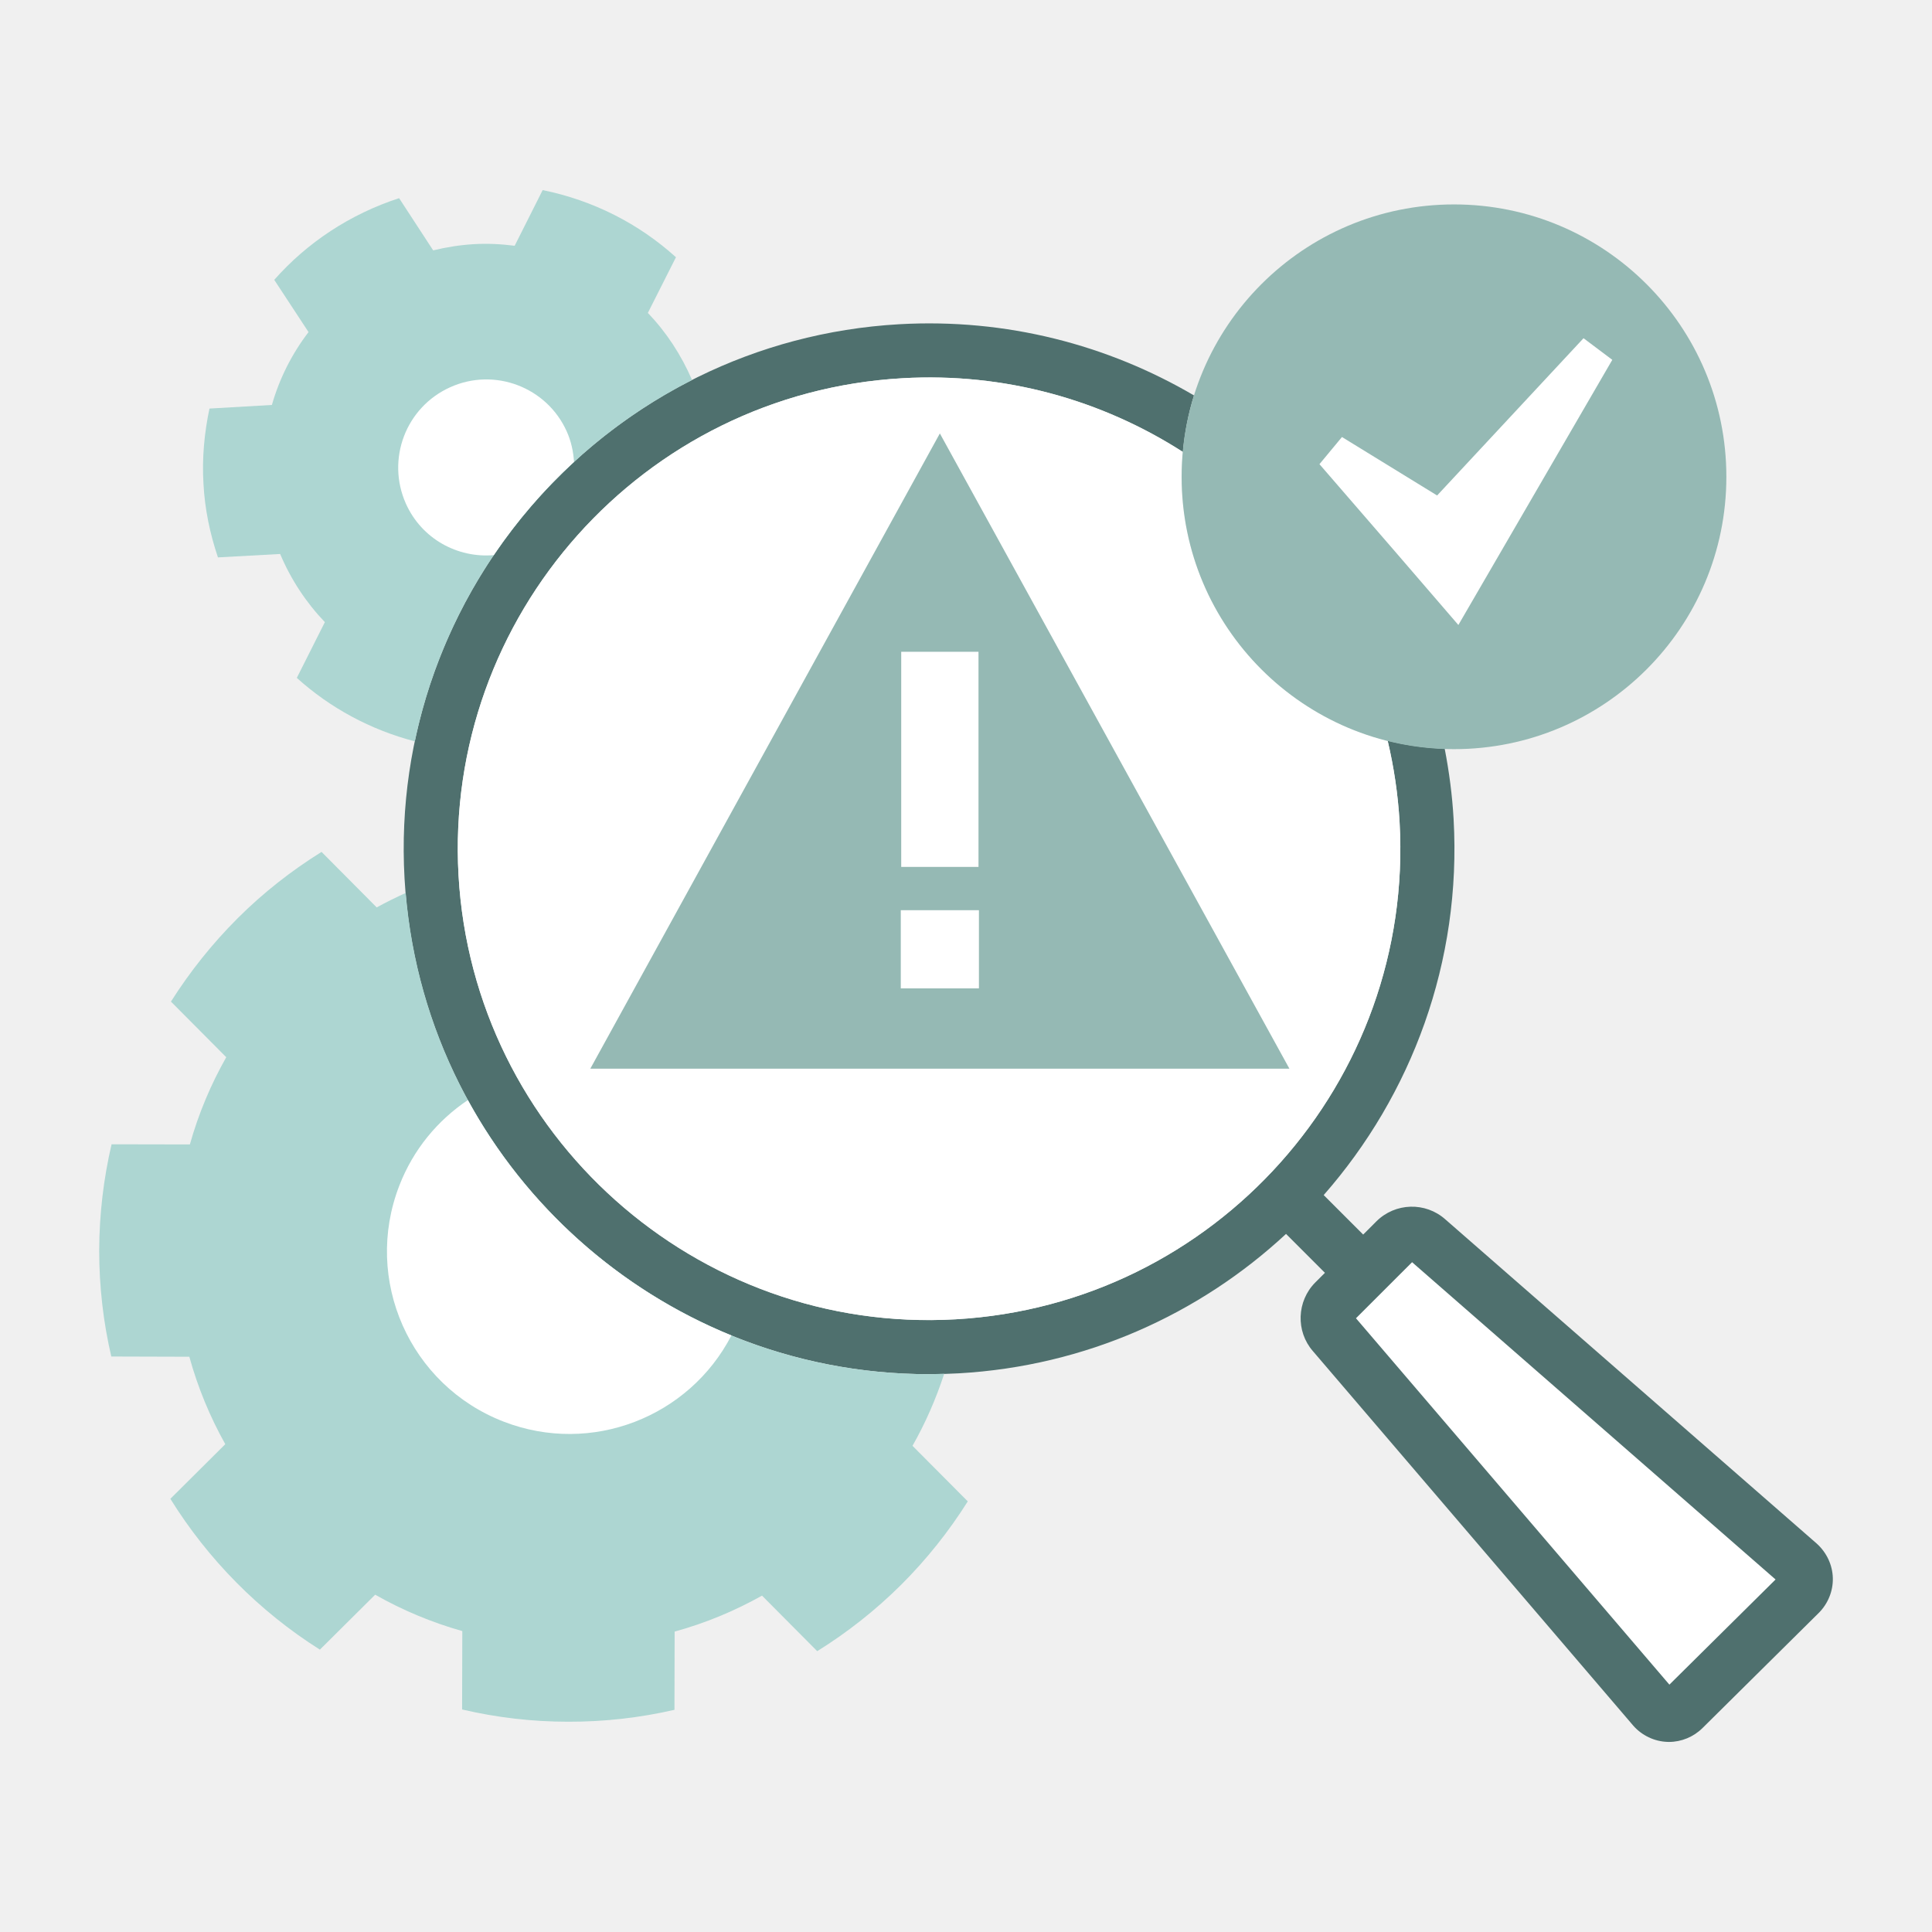
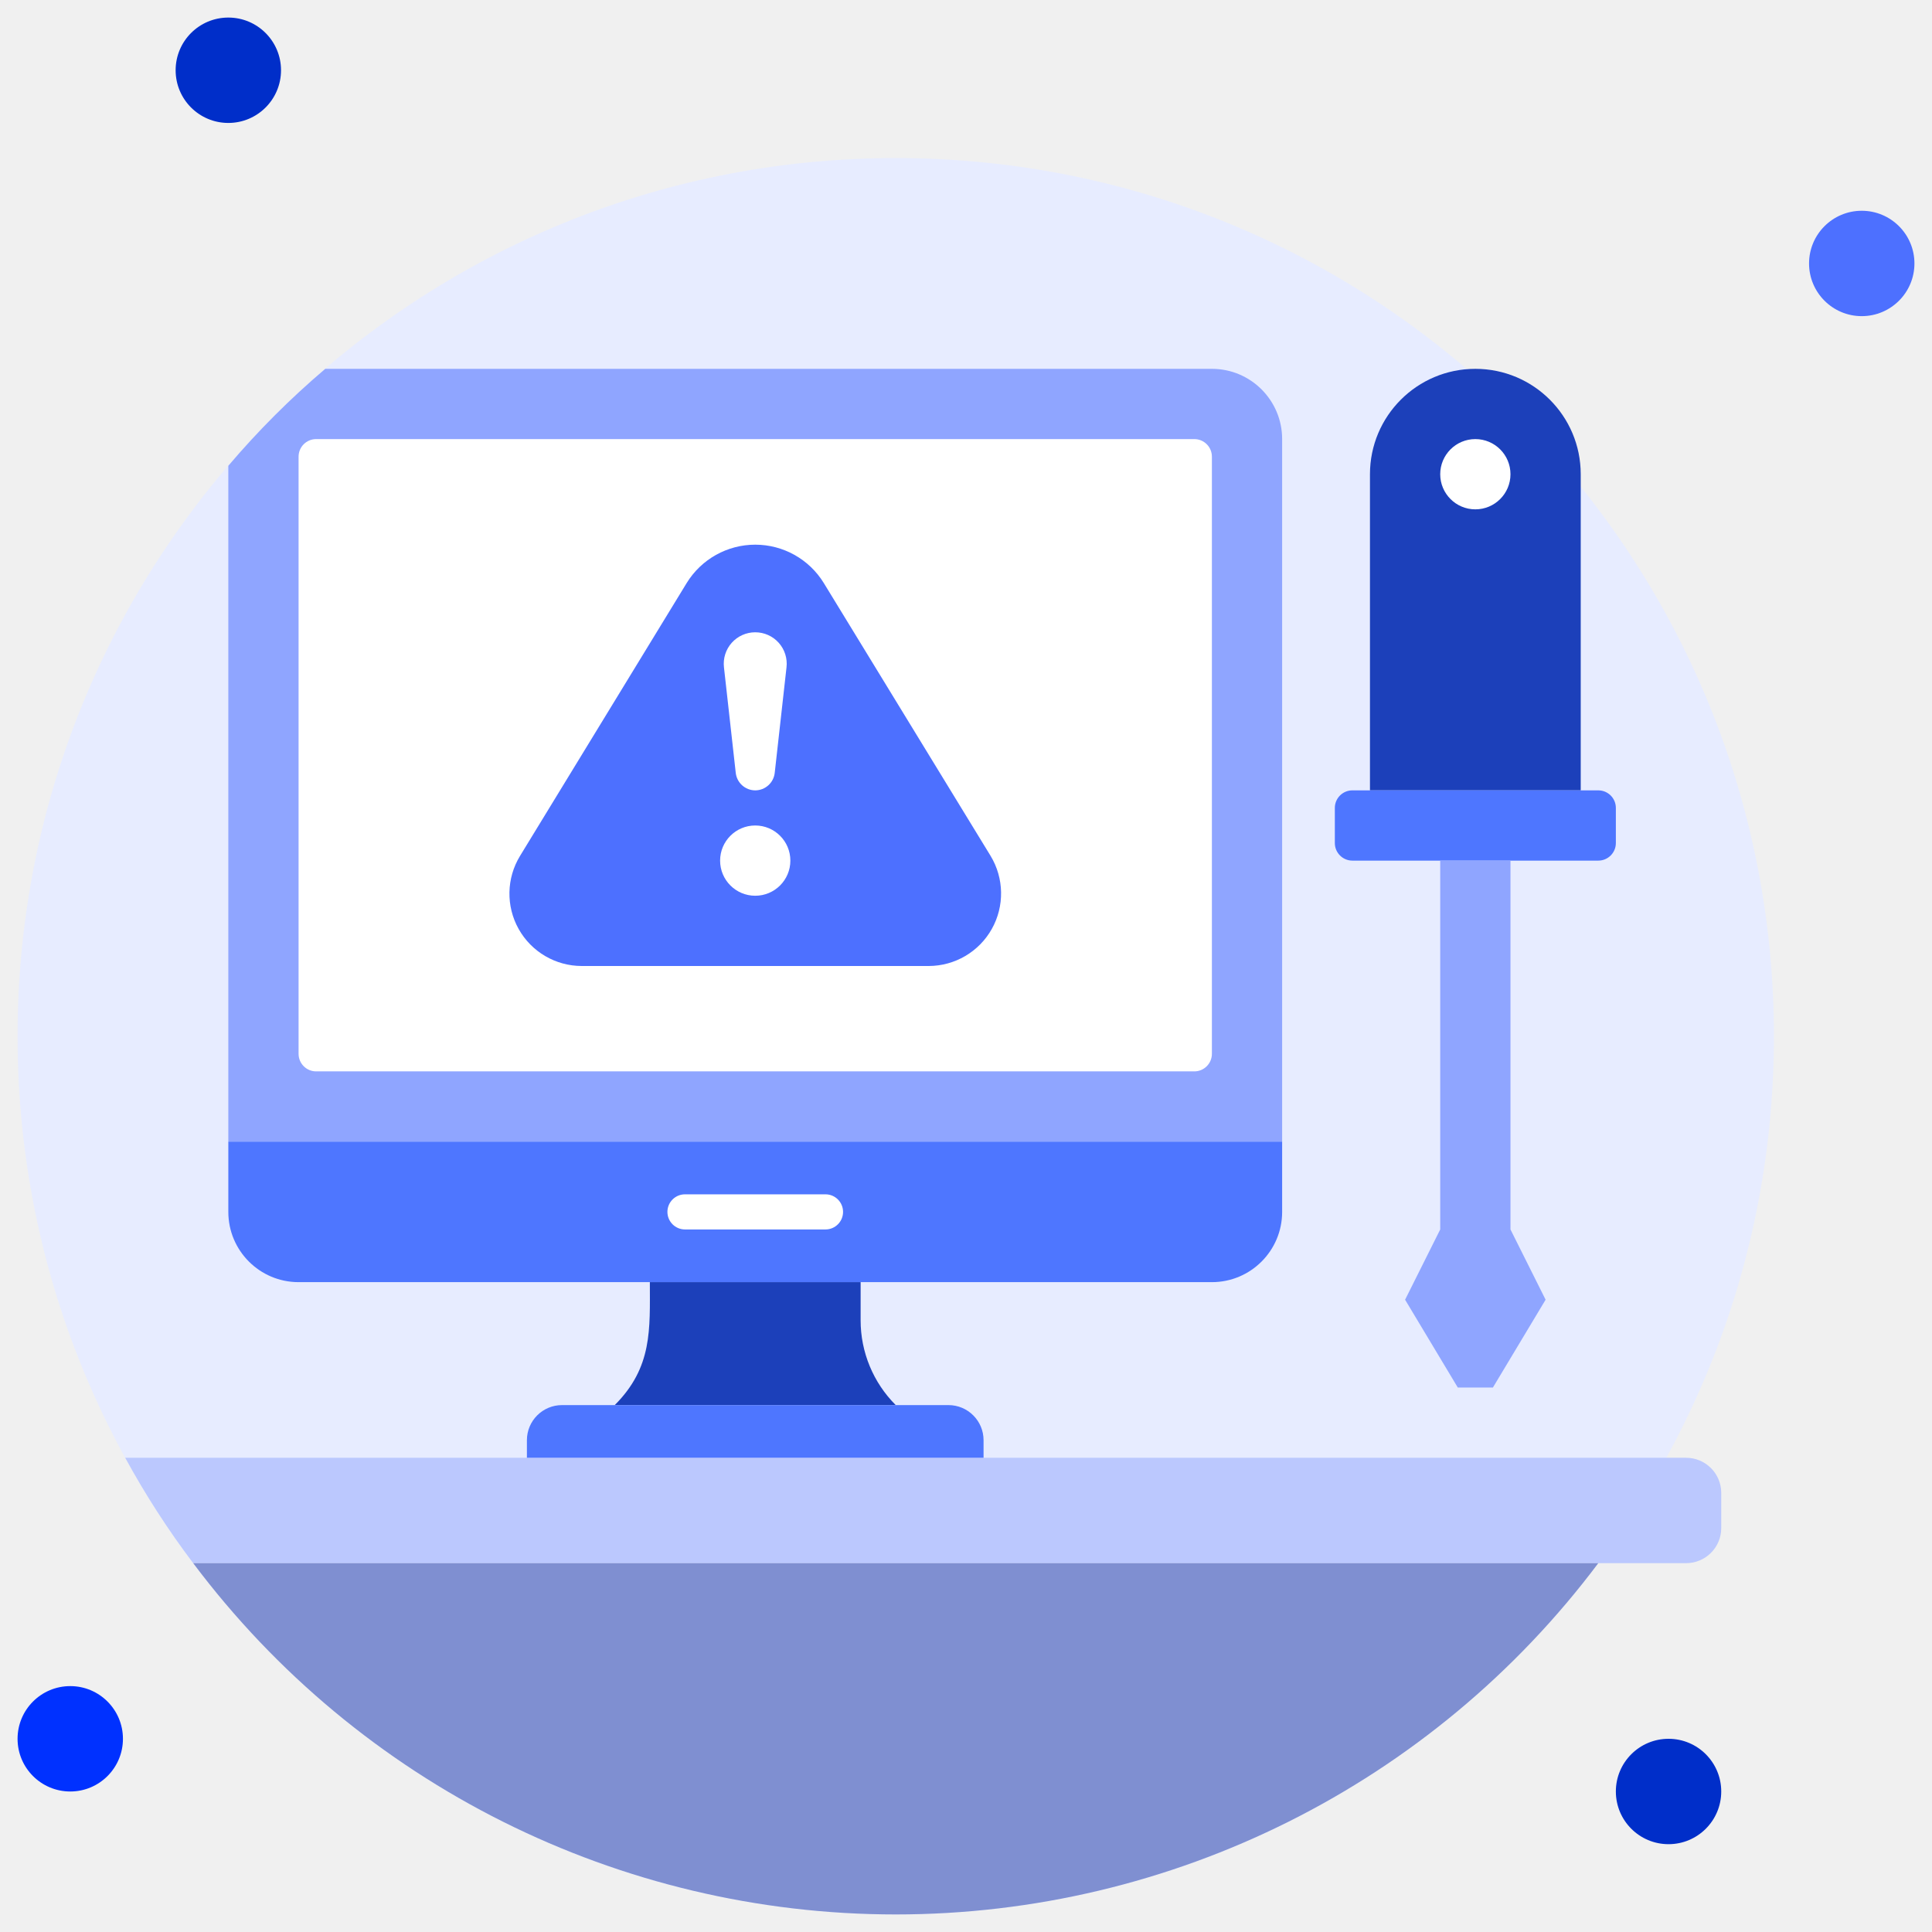
- <svg xmlns="http://www.w3.org/2000/svg" viewBox="0 0 100 100" id="Troubleshooting">
-   <polygon fill="#ffffff" points="91.904 81.753 73.089 65.329 70.185 68.233 86.407 87.197 91.904 81.753" class="colorffffff svgShape" />
-   <path fill="#4f706e" d="M94.028,79.89l-19.221-16.778c-1.024-.91-2.588-.866-3.563.103l-.686.686-2.044-2.044c4.543-5.176,7.143-12.062,6.724-19.465-.07-1.24-.231-2.453-.461-3.64-1.016-.034-2.002-.176-2.952-.414.321,1.363.535,2.768.617,4.213.762,13.429-9.544,24.974-22.972,25.736-13.42.771-24.973-9.546-25.736-22.974-.76-13.429,9.546-24.974,22.974-25.735,5.32-.306,10.342,1.135,14.518,3.816.091-1.009.283-1.989.576-2.926-4.463-2.618-9.714-3.999-15.252-3.686-14.969.849-26.458,13.719-25.611,28.69.821,14.45,12.838,25.656,27.136,25.655.515,0,1.034-.015,1.554-.044,6.564-.373,12.458-3.057,16.936-7.216l2.013,2.014-.497.497s-.001.001-.002.002c-.963.966-1.015,2.53-.127,3.55l16.581,19.384c.448.513,1.092.821,1.766.846.028.001.057.002.086.002.644,0,1.273-.259,1.736-.718l6.014-5.956c.482-.479.749-1.138.732-1.81-.017-.672-.317-1.319-.838-1.787ZM86.407,87.197l-16.223-18.964,2.905-2.903,18.815,16.424-5.497,5.444Z" class="color494949 svgShape" />
-   <path fill="#ffffff" d="M71.825,38.337c-6.124-1.535-10.664-7.059-10.664-13.659,0-.434.026-.861.065-1.285-4.176-2.681-9.199-4.122-14.518-3.816-13.428.761-23.734,12.306-22.974,25.735.763,13.428,12.315,23.746,25.736,22.974,13.428-.763,23.734-12.308,22.972-25.736-.082-1.445-.296-2.85-.617-4.213Z" class="colorffffff svgShape" />
-   <path fill="#add6d2" fill-rule="evenodd" d="M48.873 71.104c-.267.008-.535.023-.799.023-14.049.001-25.889-10.822-27.075-24.908-.51.233-1.013.478-1.5.749l-2.856-2.874c-1.555.97-3.014 2.108-4.34 3.433-1.325 1.323-2.477 2.773-3.455 4.316l2.863 2.878c-.797 1.406-1.437 2.923-1.883 4.515l-4.053-.008c-.414 1.778-.634 3.617-.641 5.49 0 1.872.212 3.719.627 5.495l4.039.012c.439 1.592 1.069 3.113 1.861 4.526l-2.843 2.827c1.943 3.129 4.581 5.813 7.74 7.807l2.861-2.844c1.405.8 2.919 1.434 4.51 1.884l-.011 4.057c1.792.419 3.625.634 5.491.634 1.878.006 3.716-.207 5.501-.616l.009-4.049c1.594-.437 3.113-1.071 4.523-1.861l2.857 2.874c1.555-.966 3.011-2.112 4.34-3.431 1.327-1.324 2.479-2.775 3.453-4.322l-2.861-2.876c.666-1.171 1.214-2.425 1.641-3.73zM21.471 38.374c1.7-8.127 7.057-15.003 14.35-18.704-.561-1.298-1.329-2.475-2.289-3.472l1.455-2.883c-1.915-1.735-4.288-2.947-6.899-3.475l-1.449 2.881c-.691-.088-1.395-.126-2.118-.083-.72.043-1.421.156-2.1.321l-1.763-2.702c-2.528.823-4.754 2.291-6.463 4.228l1.775 2.704c-.86 1.121-1.503 2.395-1.897 3.771l-3.231.187c-.263 1.248-.391 2.55-.311 3.881.068 1.333.342 2.612.75 3.823l3.22-.177c.555 1.32 1.344 2.513 2.314 3.528l-1.452 2.885c1.72 1.554 3.812 2.687 6.108 3.286z" class="colorb3ccff svgShape" />
-   <path fill="#ffffff" fill-rule="evenodd" d="M24.216,56.94c-1.557,1.043-2.824,2.552-3.549,4.431-1.883,4.867.541,10.335,5.403,12.213,4.54,1.756,9.599-.232,11.788-4.461-5.8-2.366-10.636-6.688-13.642-12.184Z" class="colorffffff svgShape" />
-   <polygon fill="#95b9b4" points="66.739 55.314 48.647 22.435 30.555 55.314 66.739 55.314" class="color4080ff svgShape" />
-   <rect width="4" height="11.135" x="46.647" y="33.736" fill="#ffffff" class="colorffffff svgShape" />
-   <rect width="4.045" height="4.045" x="46.624" y="47.112" fill="#ffffff" class="colorffffff svgShape" />
-   <path fill="#ffffff" fill-rule="evenodd" d="M25.558,28.732c1.193-1.764,2.586-3.385,4.153-4.825-.034-.531-.147-1.064-.377-1.577-1.029-2.294-3.737-3.323-6.029-2.288-2.306,1.037-3.321,3.733-2.294,6.032.817,1.818,2.67,2.82,4.547,2.66Z" class="colorffffff svgShape" />
-   <path fill="#95b9b4" d="M89.356,24.678c0,7.787-6.312,14.098-14.096,14.098s-14.099-6.311-14.099-14.098,6.31-14.097,14.099-14.097,14.096,6.312,14.096,14.097Z" class="color4080ff svgShape" />
-   <polygon fill="#ffffff" points="83.452 18.625 81.963 17.506 74.385 25.646 69.46 22.62 68.295 24.025 72.181 28.515 75.485 32.349 83.452 18.625" class="colorffffff svgShape" />
+ <svg xmlns="http://www.w3.org/2000/svg" viewBox="0 0 110 110" id="troubleshooting">
+   <g fill="#000000" class="color000000 svgShape">
+     <circle cx="51" cy="59" r="50" fill="#e7ecff" class="colore7efff svgShape" />
+     <circle cx="13" cy="4" r="3" fill="#002ec9" class="color00c99f svgShape" />
+     <circle cx="106" cy="15" r="3" fill="#4d70ff" class="colorff4d69 svgShape" />
+     <circle cx="95" cy="102" r="3" fill="#002ec9" class="color00c99f svgShape" />
+     <circle cx="4" cy="99" r="3" fill="#0031ff" class="colorffa100 svgShape" />
+     <path fill="#bbc8fe" d="M98,85v2a2,2,0,0,1-2,2H11a48.32,48.32,0,0,1-3.87-6H96A2,2,0,0,1,98,85Z" class="colora5bced svgShape" />
+     <path fill="#8fa5ff" d="M73,25V65H13V26.52A48,48,0,0,1,18.52,21H69A4,4,0,0,1,73,25Z" class="color8fa2ff svgShape" />
+     <path fill="#7f8fd1" d="M91,89a50,50,0,0,1-80,0Z" class="color7f96d1 svgShape" />
+     <path fill="#4e76ff" d="M13,65H73a0,0,0,0,1,0,0v4a4,4,0,0,1-4,4H17a4,4,0,0,1-4-4V65A0,0,0,0,1,13,65Z" class="color4e6aff svgShape" />
+     <rect width="52" height="36" x="17" y="25" fill="#ffffff" rx="1" class="colorffffff svgShape" />
+     <path fill="#1c40ba" d="M51,80H35c2.16-2.16,2-4.32,2-7H49v2.17A6.82,6.82,0,0,0,51,80Z" class="color323fd4 svgShape" />
+     <path fill="#4e76ff" d="M32,80H54a2,2,0,0,1,2,2v1a0,0,0,0,1,0,0H30a0,0,0,0,1,0,0V82A2,2,0,0,1,32,80Z" class="color4e6aff svgShape" />
+     <path fill="#1c40ba" d="M90,45H78V27a6,6,0,0,1,12,0Z" class="color323fd4 svgShape" />
+     <rect width="16" height="4" x="76" y="45" fill="#4e76ff" rx="1" class="color4e6aff svgShape" />
+     <polygon fill="#8fa5ff" points="86 70 86 49 82 49 82 70 80 74 83 79 85 79 88 74 86 70" class="color8fa2ff svgShape" />
+     <path fill="#ffffff" d="M47,70H39a1,1,0,0,1,0-2h8a1,1,0,0,1,0,2Z" class="colorffffff svgShape" />
+     <path fill="#4d70ff" d="M52.88,55H33.12a4.12,4.12,0,0,1-3.51-6.27L39.1,33.19a4.58,4.58,0,0,1,7.8,0l9.5,15.54A4.13,4.13,0,0,1,52.88,55Z" class="colorff4d69 svgShape" />
+     <path fill="#ffffff" d="M43,45h0a1.12,1.12,0,0,1-1.11-1l-.67-6A1.79,1.79,0,0,1,43,36h0a1.79,1.79,0,0,1,1.78,2l-.67,6A1.12,1.12,0,0,1,43,45Z" class="colorffffff svgShape" />
+     <circle cx="43" cy="49" r="2" fill="#ffffff" class="colorffffff svgShape" />
+     <circle cx="84" cy="27" r="2" fill="#ffffff" class="colorffffff svgShape" />
+   </g>
</svg>
